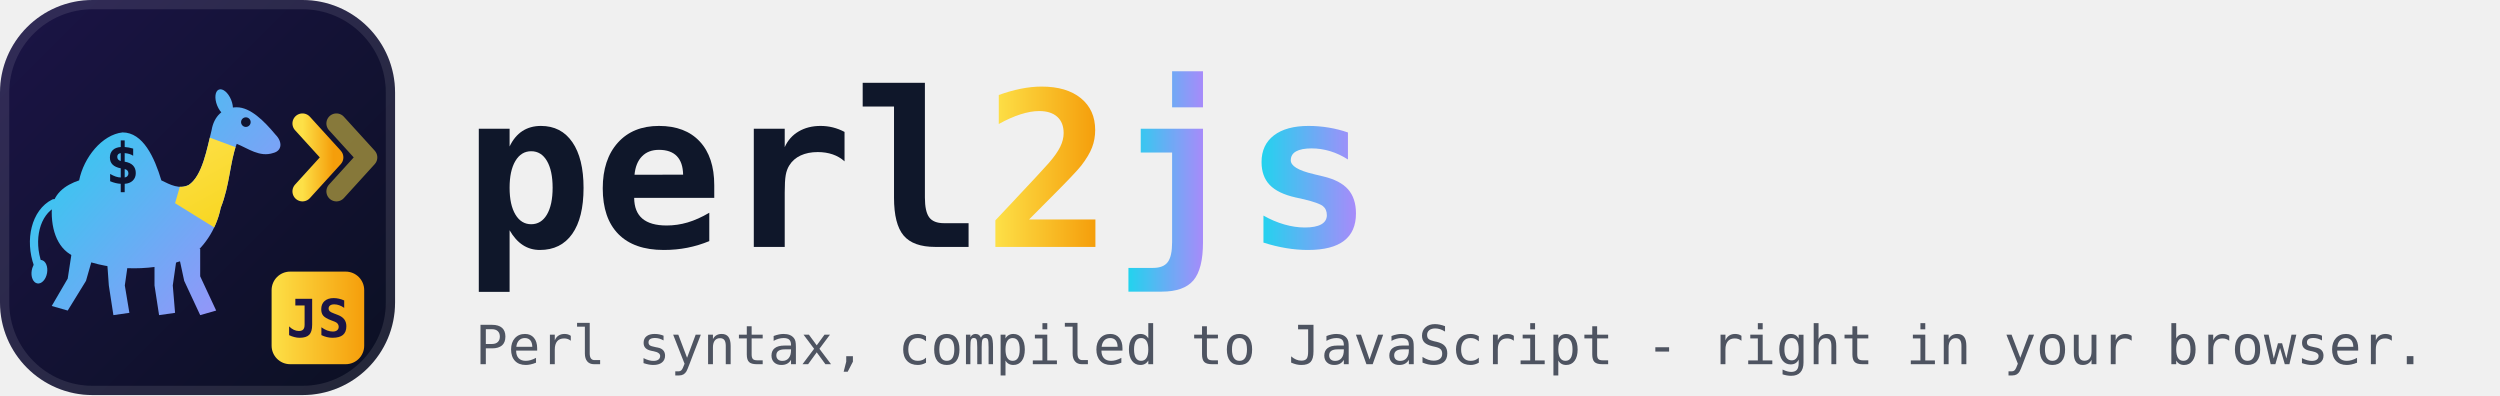
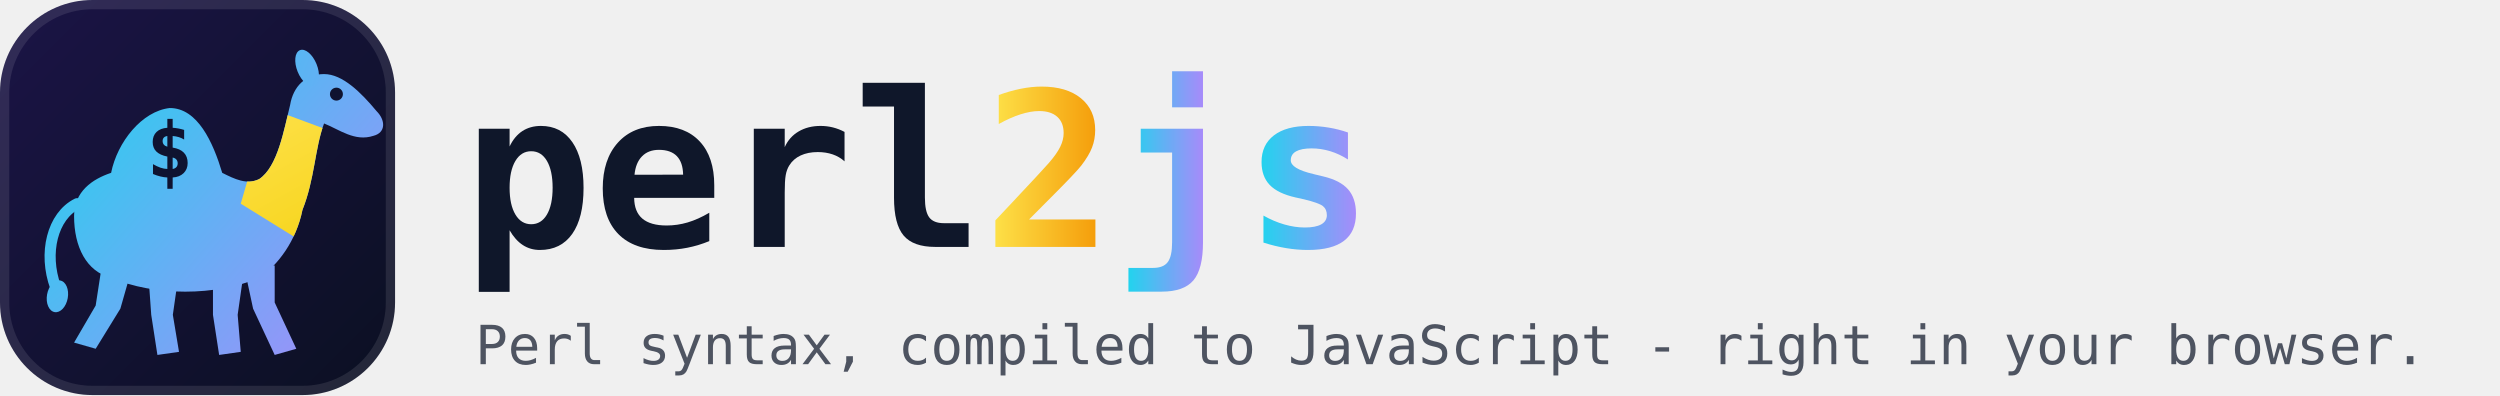
<svg xmlns="http://www.w3.org/2000/svg" viewBox="0 0 810 128" width="810" height="128" role="img" aria-label="Perl2JS - Perl syntax, compiled to JavaScript">
  <defs>
    <linearGradient id="bg" x1="0" y1="0" x2="1" y2="1">
      <stop offset="0" stop-color="#1b1446" />
      <stop offset="1" stop-color="#0b1022" />
    </linearGradient>
    <linearGradient id="sig" x1="0" y1="0" x2="1" y2="1">
      <stop offset="0" stop-color="#22d3ee" />
      <stop offset="1" stop-color="#a78bfa" />
    </linearGradient>
    <linearGradient id="js" x1="0" y1="0" x2="1" y2="0">
      <stop offset="0" stop-color="#fde047" />
      <stop offset="1" stop-color="#f59e0b" />
    </linearGradient>
    <linearGradient id="camel" gradientUnits="userSpaceOnUse" x1="14" y1="26" x2="120" y2="118">
      <stop offset="0" stop-color="#22d3ee" />
      <stop offset="1" stop-color="#a78bfa" />
    </linearGradient>
    <linearGradient id="jsneck" gradientUnits="userSpaceOnUse" x1="82" y1="38" x2="104" y2="78">
      <stop offset="0" stop-color="#fde047" />
      <stop offset="1" stop-color="#f7d51d" />
    </linearGradient>
    <linearGradient id="word" x1="0" y1="0" x2="1" y2="0">
      <stop offset="0" stop-color="#22d3ee" />
      <stop offset="1" stop-color="#a78bfa" />
    </linearGradient>
  </defs>
  <g transform="translate(0 0) scale(1.0)">
    <rect x="0" y="0" width="128" height="128" rx="30" fill="url(#bg)" />
    <rect x="1.5" y="1.5" width="125" height="125" rx="28.5" fill="none" stroke="#ffffff" stroke-opacity=".10" stroke-width="3" />
-     <g transform="translate(-1 17) scale(.74)">
-       <defs>
-         <clipPath id="neckclip">
-           <polygon points="78,66 87,35 114,45 108,54 99,79" />
-         </clipPath>
-       </defs>
-       <g fill="url(#camel)">
-         <path d="M24 70 C24 62 30 58 36 56 C38 46 46 36 55 35 C64 35 69 46 72 56 C76 58 80 60 84 58 C90 54 92 42 94 34 C95 28 99 24 105 24 C111 24 117 30 122 36 C125 39 125 43 121 44 C115 46 110 42 105 40 C102 48 102 58 98 68 C96 78 90 86 84 90 C70 96 50 96 36 90 C28 88 24 80 24 70 Z" />
-         <ellipse cx="99.5" cy="22" rx="3.3" ry="6.2" transform="rotate(-22 99.5 22)" />
-         <path d="M79 86 L89 86 L89 98 L96 113 L89 115 L82 100 Z" />
-         <path d="M69 88 L79 88 L77 102 L78 114 L71 115 L69 102 Z" />
-         <path d="M33 86 L43 86 L39 100 L31 113 L24 111 L31 99 Z" />
-         <path d="M48 88 L58 88 L56 102 L58 114 L51 115 L49 102 Z" />
-         <path d="M25 66 C17 70 14 82 18 93" fill="none" stroke="url(#camel)" stroke-width="3.6" stroke-linecap="round" />
-         <ellipse cx="18.6" cy="96" rx="3.4" ry="5.2" transform="rotate(10 18.6 96)" />
-       </g>
-       <g clip-path="url(#neckclip)">
-         <path d="M24 70 C24 62 30 58 36 56 C38 46 46 36 55 35 C64 35 69 46 72 56 C76 58 80 60 84 58 C90 54 92 42 94 34 C95 28 99 24 105 24 C111 24 117 30 122 36 C125 39 125 43 121 44 C115 46 110 42 105 40 C102 48 102 58 98 68 C96 78 90 86 84 90 C70 96 50 96 36 90 C28 88 24 80 24 70 Z" fill="url(#jsneck)" />
-       </g>
-       <circle cx="109" cy="30.5" r="2.1" fill="#0f1330" />
-       <g transform="translate(47.47 57.5)">
-         <path d="M8.47 -6.45V-2.76Q9.24 -2.87 9.67 -3.35Q10.1 -3.83 10.1 -4.58Q10.1 -5.33 9.67 -5.82Q9.25 -6.3 8.47 -6.45ZM6.75 -9.97V-13.43Q5.99 -13.33 5.61 -12.92Q5.22 -12.51 5.22 -11.8Q5.22 -11.11 5.61 -10.64Q5.99 -10.18 6.75 -9.97ZM8.47 3.67H6.75L6.74 0Q5.68 -0.04 4.52 -0.32Q3.36 -0.6 2.1 -1.12V-4.32Q3.36 -3.58 4.53 -3.17Q5.71 -2.77 6.75 -2.76V-6.77Q4.35 -7.25 3.17 -8.42Q2 -9.58 2 -11.5Q2 -13.54 3.25 -14.75Q4.49 -15.95 6.75 -16.1V-18.99H8.47L8.48 -16.1Q9.35 -16.05 10.28 -15.88Q11.22 -15.71 12.19 -15.41V-12.28Q11.44 -12.77 10.51 -13.06Q9.58 -13.35 8.47 -13.43V-9.68Q10.88 -9.3 12.1 -8.04Q13.33 -6.77 13.33 -4.68Q13.33 -2.67 12.01 -1.39Q10.68 -0.11 8.48 0Z" fill="#0f1330" />
-       </g>
+     <defs>
+       <clipPath id="neckclip">
+         <polygon points="78,66 87,35 114,45 108,54 99,79" />
+       </clipPath>
+     </defs>
+     <g fill="url(#camel)">
+       <path d="M24 70 C24 62 30 58 36 56 C38 46 46 36 55 35 C64 35 69 46 72 56 C76 58 80 60 84 58 C90 54 92 42 94 34 C95 28 99 24 105 24 C111 24 117 30 122 36 C125 39 125 43 121 44 C115 46 110 42 105 40 C102 48 102 58 98 68 C96 78 90 86 84 90 C70 96 50 96 36 90 C28 88 24 80 24 70 Z" />
+       <ellipse cx="99.5" cy="22" rx="3.3" ry="6.2" transform="rotate(-22 99.5 22)" />
+       <path d="M79 86 L89 86 L89 98 L96 113 L89 115 L82 100 Z" />
+       <path d="M69 88 L79 88 L77 102 L78 114 L71 115 L69 102 Z" />
+       <path d="M33 86 L43 86 L39 100 L31 113 L24 111 L31 99 Z" />
+       <path d="M48 88 L58 88 L56 102 L58 114 L51 115 L49 102 Z" />
+       <path d="M25 66 C17 70 14 82 18 93" fill="none" stroke="url(#camel)" stroke-width="3.6" stroke-linecap="round" />
+       <ellipse cx="18.6" cy="96" rx="3.4" ry="5.2" transform="rotate(10 18.6 96)" />
    </g>
-     <g fill="none" stroke="url(#js)" stroke-width="6.5" stroke-linecap="round" stroke-linejoin="round">
-       <path d="M98 40 L108 51 L98 62" />
+     <g clip-path="url(#neckclip)">
+       <path d="M24 70 C24 62 30 58 36 56 C38 46 46 36 55 35 C64 35 69 46 72 56 C76 58 80 60 84 58 C90 54 92 42 94 34 C95 28 99 24 105 24 C111 24 117 30 122 36 C125 39 125 43 121 44 C115 46 110 42 105 40 C102 48 102 58 98 68 C96 78 90 86 84 90 C70 96 50 96 36 90 C28 88 24 80 24 70 Z" fill="url(#jsneck)" />
    </g>
-     <path d="M109 40 L119 51 L109 62" fill="none" stroke="#fde047" stroke-opacity=".5" stroke-width="6.5" stroke-linecap="round" stroke-linejoin="round" />
-     <rect x="88" y="88" width="30" height="30" rx="6" fill="url(#js)" />
-     <g transform="translate(92.77 109.2)">
-       <path d="M0.9 -0.61V-3.45Q1.62 -2.72 2.43 -2.34Q3.24 -1.96 4.06 -1.96Q5.02 -1.96 5.47 -2.44Q5.92 -2.92 5.92 -3.98V-10.23H2.92V-12.39H8.37V-3.98Q8.37 -1.71 7.42 -0.73Q6.47 0.24 4.28 0.24Q3.49 0.24 2.64 0.02Q1.78 -0.19 0.9 -0.61Z" fill="#1b1446" />
-       <path d="M14.47 -5.44Q12.62 -6.14 11.96 -6.92Q11.31 -7.69 11.31 -9.01Q11.31 -10.69 12.38 -11.65Q13.46 -12.62 15.35 -12.62Q16.2 -12.62 17.06 -12.42Q17.91 -12.23 18.75 -11.85V-9.45Q17.96 -10.01 17.15 -10.3Q16.34 -10.59 15.54 -10.59Q14.65 -10.59 14.18 -10.23Q13.7 -9.88 13.7 -9.21Q13.7 -8.7 14.05 -8.36Q14.39 -8.03 15.49 -7.62L16.54 -7.22Q18.04 -6.67 18.74 -5.77Q19.45 -4.86 19.45 -3.49Q19.45 -1.61 18.34 -0.68Q17.23 0.24 14.99 0.24Q14.07 0.24 13.14 0.02Q12.22 -0.2 11.36 -0.63V-3.16Q12.33 -2.47 13.25 -2.12Q14.17 -1.78 15.07 -1.78Q15.97 -1.78 16.47 -2.2Q16.97 -2.61 16.97 -3.35Q16.97 -3.9 16.63 -4.32Q16.3 -4.74 15.67 -4.98Z" fill="#1b1446" />
+     <circle cx="109" cy="30.5" r="2.1" fill="#0f1330" />
+     <g transform="translate(47.47 57.5)">
+       <path d="M8.47 -6.45V-2.76Q9.24 -2.87 9.67 -3.35Q10.1 -3.83 10.1 -4.58Q10.1 -5.33 9.67 -5.82Q9.25 -6.3 8.47 -6.45ZM6.75 -9.97V-13.43Q5.99 -13.33 5.61 -12.92Q5.22 -12.51 5.22 -11.8Q5.22 -11.11 5.61 -10.64Q5.99 -10.18 6.75 -9.97ZM8.47 3.67H6.75L6.74 0Q5.68 -0.04 4.52 -0.32Q3.36 -0.6 2.1 -1.12V-4.32Q3.36 -3.58 4.53 -3.17Q5.71 -2.77 6.75 -2.76V-6.77Q4.35 -7.25 3.17 -8.42Q2 -9.58 2 -11.5Q2 -13.54 3.25 -14.75Q4.49 -15.95 6.75 -16.1V-18.99H8.47L8.48 -16.1Q9.35 -16.05 10.28 -15.88Q11.22 -15.71 12.19 -15.41V-12.28Q11.44 -12.77 10.51 -13.06Q9.58 -13.35 8.47 -13.43V-9.68Q10.88 -9.3 12.1 -8.04Q13.33 -6.77 13.33 -4.68Q13.33 -2.67 12.01 -1.39Q10.68 -0.11 8.48 0Z" fill="#0f1330" />
    </g>
  </g>
  <path d="M165.11 74.6V94.56H155.13V41.72H165.11V47.46Q166.68 44.15 169.24 42.47Q171.81 40.8 175.26 40.8Q181.82 40.8 185.44 46.06Q189.07 51.32 189.07 60.89Q189.07 70.6 185.39 75.8Q181.72 80.99 174.92 80.99Q171.84 80.99 169.4 79.4Q166.95 77.81 165.11 74.6ZM179.05 60.83Q179.05 55.29 177.21 52.14Q175.36 49 172.11 49Q168.87 49 166.99 52.14Q165.11 55.29 165.11 60.83Q165.11 66.36 166.99 69.51Q168.87 72.65 172.11 72.65Q175.36 72.65 177.21 69.51Q179.05 66.36 179.05 60.83Z" fill="#0f172a" />
  <path d="M229.81 78.12Q226.32 79.56 222.7 80.27Q219.08 80.99 215.04 80.99Q205.44 80.99 200.36 75.85Q195.29 70.7 195.29 61.03Q195.29 51.67 200.18 46.23Q205.06 40.8 213.51 40.8Q222.02 40.8 226.72 45.84Q231.42 50.88 231.42 60.04V64.11H205.47Q205.51 68.62 208.14 70.84Q210.77 73.06 216 73.06Q219.45 73.06 222.8 72.07Q226.15 71.08 229.81 68.93ZM221.33 56.59Q221.26 52.62 219.3 50.59Q217.33 48.55 213.51 48.55Q210.05 48.55 208 50.66Q205.95 52.76 205.58 56.62Z" fill="#0f172a" />
  <path d="M273.63 52.28Q271.99 50.78 269.78 50.02Q267.58 49.27 264.95 49.27Q261.77 49.27 259.39 50.38Q257.02 51.49 255.72 53.61Q254.9 54.91 254.57 56.76Q254.25 58.6 254.25 62.36V80H244.23V41.72H254.25V47.67Q255.72 44.38 258.76 42.59Q261.8 40.8 265.87 40.8Q267.92 40.8 269.89 41.29Q271.85 41.79 273.63 42.74Z" fill="#0f172a" />
  <path d="M289.66 64.04V34.51H279.51V26.82H299.67V64.04Q299.67 68.55 301.07 70.43Q302.48 72.31 305.83 72.31H313.82V80H303.02Q295.88 80 292.77 76.31Q289.66 72.62 289.66 64.04Z" fill="#0f172a" />
  <path d="M333.41 71.11H354.91V80H322.5V71.39L327.97 65.58Q337.71 55.22 339.8 52.83Q342.36 49.89 343.49 47.61Q344.62 45.34 344.62 43.12Q344.62 39.7 342.55 37.84Q340.48 35.98 336.69 35.98Q333.99 35.98 330.62 37.05Q327.26 38.13 323.6 40.18V30.78Q327.26 29.45 330.76 28.75Q334.26 28.05 337.48 28.05Q345.58 28.05 350.21 31.82Q354.84 35.6 354.84 42.13Q354.84 45.14 353.83 47.77Q352.82 50.4 350.36 53.61Q348.55 55.94 340.42 64.07Q336.01 68.48 333.41 71.11Z" fill="url(#js)" />
  <path d="M389.77 78.53Q389.77 87.14 386.68 90.82Q383.58 94.49 376.41 94.49H365.61V86.8H373.6Q376.95 86.8 378.35 84.92Q379.76 83.04 379.76 78.53V49.41H369.6V41.72H389.77ZM389.77 34.78H379.76V23.09H389.77Z" fill="url(#word)" />
  <path d="M436.73 42.92V51.67Q433.96 49.89 430.97 48.98Q427.98 48.08 424.98 48.08Q421.63 48.08 419.92 49.05Q418.21 50.02 418.21 51.94Q418.21 54.67 425.52 56.38L425.9 56.48L428.77 57.17Q434.24 58.47 436.78 61.35Q439.33 64.24 439.33 69.17Q439.33 75.08 435.45 78.03Q431.57 80.99 423.78 80.99Q420.33 80.99 416.7 80.39Q413.08 79.79 409.36 78.6V69.85Q412.67 71.73 416.11 72.72Q419.54 73.71 422.75 73.71Q426.27 73.71 428.09 72.69Q429.9 71.66 429.9 69.71Q429.9 67.8 428.62 66.77Q427.33 65.75 422.51 64.58L419.75 63.97Q414 62.67 411.37 59.9Q408.74 57.13 408.74 52.49Q408.74 46.95 412.74 43.87Q416.74 40.8 423.98 40.8Q427.23 40.8 430.46 41.33Q433.69 41.86 436.73 42.92Z" fill="url(#word)" />
  <g opacity=".72">
    <path d="M157.41 106.66V111.45H159.41Q160.61 111.45 161.28 110.82Q161.95 110.19 161.95 109.05Q161.95 107.92 161.28 107.29Q160.61 106.66 159.41 106.66ZM155.68 105.24H159.41Q161.55 105.24 162.65 106.21Q163.75 107.18 163.75 109.05Q163.75 110.94 162.65 111.91Q161.55 112.87 159.41 112.87H157.41V118H155.68Z" fill="#0f172a" />
    <path d="M174.04 112.82V113.59H167.23V113.64Q167.23 115.21 168.04 116.06Q168.86 116.91 170.35 116.91Q171.1 116.91 171.92 116.68Q172.74 116.44 173.67 115.95V117.51Q172.77 117.88 171.94 118.06Q171.11 118.25 170.33 118.25Q168.1 118.25 166.84 116.91Q165.59 115.57 165.59 113.22Q165.59 110.93 166.82 109.57Q168.05 108.2 170.1 108.2Q171.93 108.2 172.98 109.44Q174.04 110.68 174.04 112.82ZM172.47 112.36Q172.43 110.98 171.81 110.25Q171.19 109.53 170.03 109.53Q168.89 109.53 168.16 110.28Q167.42 111.04 167.29 112.37Z" fill="#0f172a" />
    <path d="M184.94 110.4Q184.44 110.01 183.92 109.83Q183.39 109.65 182.77 109.65Q181.3 109.65 180.52 110.57Q179.75 111.5 179.75 113.24V118H178.17V108.43H179.75V110.3Q180.14 109.28 180.95 108.74Q181.77 108.2 182.89 108.2Q183.47 108.2 183.98 108.34Q184.48 108.49 184.94 108.8Z" fill="#0f172a" />
    <path d="M191.07 114.53Q191.07 115.59 191.46 116.13Q191.85 116.67 192.61 116.67H194.44V118H192.45Q191.04 118 190.27 117.09Q189.5 116.19 189.5 114.53V105.84H186.97V104.61H191.07Z" fill="#0f172a" />
    <path d="M214.99 108.76V110.3Q214.32 109.91 213.64 109.71Q212.95 109.51 212.24 109.51Q211.17 109.51 210.65 109.86Q210.12 110.21 210.12 110.92Q210.12 111.56 210.52 111.87Q210.91 112.19 212.47 112.49L213.11 112.61Q214.28 112.83 214.88 113.5Q215.48 114.16 215.48 115.23Q215.48 116.65 214.47 117.45Q213.46 118.25 211.67 118.25Q210.96 118.25 210.18 118.1Q209.41 117.95 208.5 117.65V116.03Q209.38 116.48 210.18 116.71Q210.99 116.93 211.7 116.93Q212.75 116.93 213.32 116.51Q213.89 116.09 213.89 115.33Q213.89 114.23 211.8 113.81L211.73 113.8L211.14 113.68Q209.78 113.41 209.16 112.78Q208.53 112.16 208.53 111.07Q208.53 109.69 209.47 108.95Q210.4 108.2 212.12 108.2Q212.89 108.2 213.6 108.34Q214.31 108.48 214.99 108.76Z" fill="#0f172a" />
    <path d="M224.55 114.92Q224.15 115.92 223.55 117.56Q222.7 119.81 222.41 120.31Q222.02 120.97 221.43 121.31Q220.84 121.64 220.05 121.64H218.79V120.32H219.72Q220.41 120.32 220.8 119.92Q221.2 119.52 221.8 117.85L218.1 108.43H219.77L222.61 115.92L225.4 108.43H227.07Z" fill="#0f172a" />
    <path d="M236.73 112.07V118H235.15V112.07Q235.15 110.78 234.7 110.17Q234.25 109.57 233.28 109.57Q232.18 109.57 231.58 110.35Q230.99 111.13 230.99 112.59V118H229.42V108.43H230.99V109.87Q231.41 109.04 232.13 108.62Q232.84 108.2 233.83 108.2Q235.29 108.2 236.01 109.16Q236.73 110.12 236.73 112.07Z" fill="#0f172a" />
    <path d="M243.53 105.71V108.43H247.11V109.65H243.53V114.85Q243.53 115.91 243.94 116.33Q244.34 116.74 245.34 116.74H247.11V118H245.18Q243.41 118 242.69 117.29Q241.96 116.58 241.96 114.85V109.65H239.41V108.43H241.96V105.71Z" fill="#0f172a" />
    <path d="M254.82 113.19H254.3Q252.92 113.19 252.23 113.67Q251.53 114.15 251.53 115.11Q251.53 115.97 252.05 116.45Q252.57 116.93 253.5 116.93Q254.8 116.93 255.54 116.03Q256.28 115.13 256.29 113.54V113.19ZM257.87 112.54V118H256.29V116.58Q255.79 117.44 255.02 117.84Q254.26 118.25 253.16 118.25Q251.7 118.25 250.83 117.42Q249.96 116.6 249.96 115.21Q249.96 113.62 251.03 112.79Q252.1 111.96 254.18 111.96H256.29V111.71Q256.28 110.57 255.71 110.05Q255.14 109.53 253.88 109.53Q253.08 109.53 252.26 109.76Q251.44 109.99 250.66 110.44V108.87Q251.53 108.53 252.33 108.37Q253.13 108.2 253.88 108.2Q255.07 108.2 255.91 108.55Q256.75 108.9 257.27 109.6Q257.6 110.03 257.74 110.66Q257.87 111.28 257.87 112.54Z" fill="#0f172a" />
    <path d="M268.91 108.43 265.49 113.01 269.25 118H267.43L264.62 114.16L261.83 118H260.01L263.77 113.01L260.34 108.43H262.08L264.62 111.89L267.14 108.43Z" fill="#0f172a" />
    <path d="M274.18 115.41H276.34V117.18L274.65 120.45H273.34L274.18 117.18Z" fill="#0f172a" />
    <path d="M300.03 117.51Q299.4 117.88 298.73 118.06Q298.06 118.25 297.36 118.25Q295.14 118.25 293.88 116.91Q292.63 115.58 292.63 113.22Q292.63 110.86 293.88 109.53Q295.14 108.2 297.36 108.2Q298.05 108.2 298.71 108.38Q299.37 108.56 300.03 108.93V110.58Q299.41 110.03 298.78 109.78Q298.15 109.53 297.36 109.53Q295.88 109.53 295.09 110.49Q294.29 111.45 294.29 113.22Q294.29 114.99 295.09 115.95Q295.89 116.91 297.36 116.91Q298.18 116.91 298.83 116.66Q299.48 116.41 300.03 115.88Z" fill="#0f172a" />
    <path d="M306.77 109.53Q305.57 109.53 304.95 110.46Q304.34 111.39 304.34 113.22Q304.34 115.04 304.95 115.98Q305.57 116.91 306.77 116.91Q307.97 116.91 308.59 115.98Q309.2 115.04 309.2 113.22Q309.2 111.39 308.59 110.46Q307.97 109.53 306.77 109.53ZM306.77 108.2Q308.76 108.2 309.81 109.49Q310.87 110.78 310.87 113.22Q310.87 115.68 309.82 116.96Q308.77 118.25 306.77 118.25Q304.78 118.25 303.72 116.96Q302.67 115.68 302.67 113.22Q302.67 110.78 303.72 109.49Q304.78 108.2 306.77 108.2Z" fill="#0f172a" />
    <path d="M317.81 109.4Q318.11 108.79 318.55 108.49Q319 108.2 319.63 108.2Q320.79 108.2 321.26 109.09Q321.74 109.98 321.74 112.45V118H320.3V112.52Q320.3 110.5 320.07 110.01Q319.85 109.51 319.25 109.51Q318.57 109.51 318.31 110.04Q318.06 110.57 318.06 112.52V118H316.63V112.52Q316.63 110.47 316.38 109.99Q316.14 109.51 315.51 109.51Q314.88 109.51 314.64 110.04Q314.4 110.57 314.4 112.52V118H312.97V108.43H314.4V109.25Q314.68 108.74 315.1 108.47Q315.52 108.2 316.06 108.2Q316.71 108.2 317.14 108.5Q317.58 108.8 317.81 109.4Z" fill="#0f172a" />
    <path d="M325.78 116.8V121.64H324.2V108.43H325.78V109.65Q326.17 108.94 326.83 108.57Q327.48 108.2 328.33 108.2Q330.07 108.2 331.06 109.54Q332.04 110.88 332.04 113.26Q332.04 115.59 331.05 116.92Q330.06 118.25 328.33 118.25Q327.46 118.25 326.81 117.88Q326.15 117.5 325.78 116.8ZM330.39 113.22Q330.39 111.39 329.82 110.46Q329.24 109.53 328.1 109.53Q326.96 109.53 326.37 110.47Q325.78 111.4 325.78 113.22Q325.78 115.03 326.37 115.97Q326.96 116.91 328.1 116.91Q329.24 116.91 329.82 115.98Q330.39 115.05 330.39 113.22Z" fill="#0f172a" />
    <path d="M335.3 108.43H339.32V116.78H342.44V118H334.63V116.78H337.75V109.65H335.3ZM337.75 104.7H339.32V106.7H337.75Z" fill="#0f172a" />
    <path d="M349.11 114.53Q349.11 115.59 349.49 116.13Q349.88 116.67 350.64 116.67H352.48V118H350.49Q349.08 118 348.31 117.09Q347.53 116.19 347.53 114.53V105.84H345.01V104.61H349.11Z" fill="#0f172a" />
    <path d="M363.68 112.82V113.59H356.87V113.64Q356.87 115.21 357.69 116.06Q358.51 116.91 359.99 116.91Q360.74 116.91 361.56 116.68Q362.39 116.44 363.32 115.95V117.51Q362.42 117.88 361.59 118.06Q360.75 118.25 359.98 118.25Q357.75 118.25 356.49 116.91Q355.23 115.57 355.23 113.22Q355.23 110.93 356.46 109.57Q357.69 108.2 359.74 108.2Q361.57 108.2 362.63 109.44Q363.68 110.68 363.68 112.82ZM362.11 112.36Q362.08 110.98 361.46 110.25Q360.84 109.53 359.68 109.53Q358.54 109.53 357.8 110.28Q357.07 111.04 356.93 112.37Z" fill="#0f172a" />
    <path d="M372.05 109.65V104.7H373.62V118H372.05V116.8Q371.66 117.5 371 117.88Q370.35 118.25 369.49 118.25Q367.76 118.25 366.76 116.9Q365.77 115.56 365.77 113.19Q365.77 110.86 366.77 109.53Q367.77 108.2 369.49 108.2Q370.36 108.2 371.02 108.57Q371.67 108.94 372.05 109.65ZM367.43 113.22Q367.43 115.05 368.01 115.98Q368.59 116.91 369.73 116.91Q370.86 116.91 371.46 115.97Q372.05 115.03 372.05 113.22Q372.05 111.4 371.46 110.47Q370.86 109.53 369.73 109.53Q368.59 109.53 368.01 110.46Q367.43 111.39 367.43 113.22Z" fill="#0f172a" />
    <path d="M391.04 105.71V108.43H394.61V109.65H391.04V114.85Q391.04 115.91 391.44 116.33Q391.84 116.74 392.84 116.74H394.61V118H392.69Q390.92 118 390.19 117.29Q389.46 116.58 389.46 114.85V109.65H386.91V108.43H389.46V105.71Z" fill="#0f172a" />
    <path d="M401.59 109.53Q400.39 109.53 399.78 110.46Q399.16 111.39 399.16 113.22Q399.16 115.04 399.78 115.98Q400.39 116.91 401.59 116.91Q402.79 116.91 403.41 115.98Q404.02 115.04 404.02 113.22Q404.02 111.39 403.41 110.46Q402.79 109.53 401.59 109.53ZM401.59 108.2Q403.58 108.2 404.64 109.49Q405.69 110.78 405.69 113.22Q405.69 115.68 404.64 116.96Q403.59 118.25 401.59 118.25Q399.6 118.25 398.55 116.96Q397.5 115.68 397.5 113.22Q397.5 110.78 398.55 109.49Q399.6 108.2 401.59 108.2Z" fill="#0f172a" />
    <path d="M418.33 117.48V115.46Q419.11 116.15 419.94 116.5Q420.76 116.85 421.65 116.85Q422.87 116.85 423.36 116.21Q423.84 115.57 423.84 113.84V106.7H420.58V105.24H425.57V113.84Q425.57 116.25 424.66 117.25Q423.76 118.25 421.65 118.25Q420.83 118.25 420.02 118.06Q419.21 117.87 418.33 117.48Z" fill="#0f172a" />
    <path d="M433.93 113.19H433.41Q432.03 113.19 431.34 113.67Q430.64 114.15 430.64 115.11Q430.64 115.97 431.16 116.45Q431.68 116.93 432.61 116.93Q433.91 116.93 434.65 116.03Q435.39 115.13 435.4 113.54V113.19ZM436.98 112.54V118H435.4V116.58Q434.9 117.44 434.13 117.84Q433.37 118.25 432.27 118.25Q430.81 118.25 429.94 117.42Q429.07 116.6 429.07 115.21Q429.07 113.62 430.14 112.79Q431.21 111.96 433.29 111.96H435.4V111.71Q435.39 110.57 434.82 110.05Q434.25 109.53 432.99 109.53Q432.19 109.53 431.37 109.76Q430.55 109.99 429.77 110.44V108.87Q430.64 108.53 431.44 108.37Q432.24 108.2 432.99 108.2Q434.18 108.2 435.02 108.55Q435.86 108.9 436.38 109.6Q436.71 110.03 436.85 110.66Q436.98 111.28 436.98 112.54Z" fill="#0f172a" />
    <path d="M439.32 108.43H440.96L443.73 116.46L446.52 108.43H448.15L444.75 118H442.72Z" fill="#0f172a" />
    <path d="M455 113.19H454.48Q453.11 113.19 452.41 113.67Q451.71 114.15 451.71 115.11Q451.71 115.97 452.23 116.45Q452.76 116.93 453.68 116.93Q454.98 116.93 455.72 116.03Q456.46 115.13 456.47 113.54V113.19ZM458.05 112.54V118H456.47V116.58Q455.97 117.44 455.2 117.84Q454.44 118.25 453.35 118.25Q451.88 118.25 451.01 117.42Q450.14 116.6 450.14 115.21Q450.14 113.62 451.21 112.79Q452.29 111.96 454.36 111.96H456.47V111.71Q456.46 110.57 455.89 110.05Q455.32 109.53 454.06 109.53Q453.26 109.53 452.44 109.76Q451.62 109.99 450.84 110.44V108.87Q451.71 108.53 452.51 108.37Q453.31 108.2 454.06 108.2Q455.25 108.2 456.09 108.55Q456.93 108.9 457.46 109.6Q457.78 110.03 457.92 110.66Q458.05 111.28 458.05 112.54Z" fill="#0f172a" />
    <path d="M468.19 105.68V107.43Q467.4 106.93 466.61 106.67Q465.82 106.41 465.02 106.41Q463.8 106.41 463.09 106.98Q462.38 107.55 462.38 108.52Q462.38 109.36 462.84 109.81Q463.31 110.25 464.58 110.55L465.49 110.75Q467.28 111.17 468.1 112.07Q468.92 112.97 468.92 114.51Q468.92 116.33 467.8 117.29Q466.67 118.25 464.51 118.25Q463.62 118.25 462.71 118.06Q461.81 117.86 460.89 117.48V115.64Q461.87 116.27 462.75 116.56Q463.63 116.85 464.51 116.85Q465.82 116.85 466.55 116.26Q467.27 115.68 467.27 114.62Q467.27 113.67 466.77 113.16Q466.27 112.66 465.04 112.39L464.11 112.17Q462.33 111.77 461.53 110.96Q460.73 110.15 460.73 108.78Q460.73 107.07 461.88 106.04Q463.03 105.01 464.93 105.01Q465.67 105.01 466.48 105.18Q467.29 105.34 468.19 105.68Z" fill="#0f172a" />
    <path d="M479.14 117.51Q478.51 117.88 477.84 118.06Q477.17 118.25 476.47 118.25Q474.25 118.25 472.99 116.91Q471.74 115.58 471.74 113.22Q471.74 110.86 472.99 109.53Q474.25 108.2 476.47 108.2Q477.16 108.2 477.82 108.38Q478.48 108.56 479.14 108.93V110.58Q478.52 110.03 477.89 109.78Q477.26 109.53 476.47 109.53Q474.99 109.53 474.2 110.49Q473.4 111.45 473.4 113.22Q473.4 114.99 474.2 115.95Q475 116.91 476.47 116.91Q477.29 116.91 477.94 116.66Q478.59 116.41 479.14 115.88Z" fill="#0f172a" />
    <path d="M490.48 110.4Q489.98 110.01 489.46 109.83Q488.94 109.65 488.31 109.65Q486.84 109.65 486.06 110.57Q485.29 111.5 485.29 113.24V118H483.71V108.43H485.29V110.3Q485.68 109.28 486.5 108.74Q487.31 108.2 488.43 108.2Q489.01 108.2 489.52 108.34Q490.02 108.49 490.48 108.8Z" fill="#0f172a" />
    <path d="M493.34 108.43H497.36V116.78H500.48V118H492.67V116.78H495.79V109.65H493.34ZM495.79 104.7H497.36V106.7H495.79Z" fill="#0f172a" />
    <path d="M504.89 116.8V121.64H503.31V108.43H504.89V109.65Q505.28 108.94 505.94 108.57Q506.59 108.2 507.44 108.2Q509.18 108.2 510.17 109.54Q511.15 110.88 511.15 113.26Q511.15 115.59 510.16 116.92Q509.17 118.25 507.44 118.25Q506.57 118.25 505.92 117.88Q505.26 117.5 504.89 116.8ZM509.5 113.22Q509.5 111.39 508.93 110.46Q508.35 109.53 507.21 109.53Q506.07 109.53 505.48 110.47Q504.89 111.4 504.89 113.22Q504.89 115.03 505.48 115.97Q506.07 116.91 507.21 116.91Q508.35 116.91 508.93 115.98Q509.5 115.05 509.5 113.22Z" fill="#0f172a" />
    <path d="M517.47 105.71V108.43H521.04V109.65H517.47V114.85Q517.47 115.91 517.87 116.33Q518.27 116.74 519.27 116.74H521.04V118H519.12Q517.35 118 516.62 117.29Q515.89 116.58 515.89 114.85V109.65H513.34V108.43H515.89V105.71Z" fill="#0f172a" />
    <path d="M536.33 112.51H540.79V113.91H536.33Z" fill="#0f172a" />
    <path d="M564.23 110.4Q563.73 110.01 563.21 109.83Q562.69 109.65 562.06 109.65Q560.59 109.65 559.82 110.57Q559.04 111.5 559.04 113.24V118H557.46V108.43H559.04V110.3Q559.43 109.28 560.25 108.74Q561.06 108.2 562.18 108.2Q562.76 108.2 563.27 108.34Q563.77 108.49 564.23 108.8Z" fill="#0f172a" />
    <path d="M567.09 108.43H571.11V116.78H574.23V118H566.42V116.78H569.54V109.65H567.09ZM569.54 104.7H571.11V106.7H569.54Z" fill="#0f172a" />
    <path d="M582.77 113.14Q582.77 111.37 582.19 110.45Q581.61 109.53 580.51 109.53Q579.36 109.53 578.75 110.45Q578.14 111.37 578.14 113.14Q578.14 114.91 578.76 115.83Q579.37 116.76 580.53 116.76Q581.61 116.76 582.19 115.83Q582.77 114.9 582.77 113.14ZM584.34 117.38Q584.34 119.54 583.32 120.65Q582.31 121.76 580.33 121.76Q579.68 121.76 578.97 121.64Q578.26 121.52 577.55 121.29V119.73Q578.39 120.13 579.08 120.32Q579.76 120.5 580.33 120.5Q581.6 120.5 582.19 119.81Q582.77 119.12 582.77 117.62V117.55V116.48Q582.39 117.28 581.74 117.68Q581.09 118.07 580.16 118.07Q578.49 118.07 577.49 116.73Q576.49 115.39 576.49 113.14Q576.49 110.88 577.49 109.54Q578.49 108.2 580.16 108.2Q581.08 108.2 581.72 108.57Q582.37 108.93 582.77 109.7V108.46H584.34Z" fill="#0f172a" />
    <path d="M594.95 112.07V118H593.37V112.07Q593.37 110.78 592.92 110.17Q592.47 109.57 591.5 109.57Q590.4 109.57 589.8 110.35Q589.21 111.13 589.21 112.59V118H587.64V104.7H589.21V109.87Q589.63 109.04 590.35 108.62Q591.06 108.2 592.05 108.2Q593.51 108.2 594.23 109.16Q594.95 110.12 594.95 112.07Z" fill="#0f172a" />
    <path d="M601.75 105.71V108.43H605.33V109.65H601.75V114.85Q601.75 115.91 602.16 116.33Q602.56 116.74 603.56 116.74H605.33V118H603.4Q601.63 118 600.91 117.29Q600.18 116.58 600.18 114.85V109.65H597.63V108.43H600.18V105.71Z" fill="#0f172a" />
    <path d="M619.77 108.43H623.79V116.78H626.91V118H619.1V116.78H622.22V109.65H619.77ZM622.22 104.7H623.79V106.7H622.22Z" fill="#0f172a" />
    <path d="M637.1 112.07V118H635.51V112.07Q635.51 110.78 635.06 110.17Q634.61 109.57 633.64 109.57Q632.54 109.57 631.95 110.35Q631.35 111.13 631.35 112.59V118H629.78V108.43H631.35V109.87Q631.77 109.04 632.49 108.62Q633.21 108.2 634.19 108.2Q635.65 108.2 636.37 109.16Q637.1 110.12 637.1 112.07Z" fill="#0f172a" />
    <path d="M656.52 114.92Q656.13 115.92 655.52 117.56Q654.67 119.81 654.38 120.31Q653.99 120.97 653.4 121.31Q652.81 121.64 652.02 121.64H650.76V120.32H651.69Q652.38 120.32 652.78 119.92Q653.17 119.52 653.78 117.85L650.08 108.43H651.74L654.58 115.92L657.37 108.43H659.04Z" fill="#0f172a" />
    <path d="M664.99 109.53Q663.79 109.53 663.17 110.46Q662.56 111.39 662.56 113.22Q662.56 115.04 663.17 115.98Q663.79 116.91 664.99 116.91Q666.19 116.91 666.81 115.98Q667.42 115.04 667.42 113.22Q667.42 111.39 666.81 110.46Q666.19 109.53 664.99 109.53ZM664.99 108.2Q666.98 108.2 668.03 109.49Q669.09 110.78 669.09 113.22Q669.09 115.68 668.04 116.96Q666.99 118.25 664.99 118.25Q663 118.25 661.94 116.96Q660.89 115.68 660.89 113.22Q660.89 110.78 661.94 109.49Q663 108.2 664.99 108.2Z" fill="#0f172a" />
    <path d="M671.92 114.38V108.45H673.5V114.38Q673.5 115.67 673.95 116.27Q674.41 116.88 675.37 116.88Q676.48 116.88 677.07 116.1Q677.66 115.32 677.66 113.86V108.45H679.24V118H677.66V116.56Q677.24 117.39 676.52 117.82Q675.8 118.25 674.83 118.25Q673.36 118.25 672.64 117.29Q671.92 116.33 671.92 114.38Z" fill="#0f172a" />
    <path d="M690.66 110.4Q690.16 110.01 689.64 109.83Q689.12 109.65 688.49 109.65Q687.02 109.65 686.25 110.57Q685.47 111.5 685.47 113.24V118H683.89V108.43H685.47V110.3Q685.86 109.28 686.68 108.74Q687.49 108.2 688.61 108.2Q689.19 108.2 689.7 108.34Q690.2 108.49 690.66 108.8Z" fill="#0f172a" />
    <path d="M709.71 113.22Q709.71 111.39 709.13 110.46Q708.55 109.53 707.41 109.53Q706.27 109.53 705.68 110.47Q705.09 111.4 705.09 113.22Q705.09 115.03 705.68 115.97Q706.27 116.91 707.41 116.91Q708.55 116.91 709.13 115.98Q709.71 115.05 709.71 113.22ZM705.09 109.65Q705.46 108.95 706.13 108.57Q706.79 108.2 707.66 108.2Q709.39 108.2 710.38 109.53Q711.37 110.86 711.37 113.19Q711.37 115.56 710.37 116.9Q709.38 118.25 707.64 118.25Q706.79 118.25 706.13 117.88Q705.48 117.5 705.09 116.8V118H703.52V104.7H705.09Z" fill="#0f172a" />
    <path d="M722.27 110.4Q721.77 110.01 721.25 109.83Q720.72 109.65 720.1 109.65Q718.63 109.65 717.85 110.57Q717.08 111.5 717.08 113.24V118H715.5V108.43H717.08V110.3Q717.47 109.28 718.29 108.74Q719.1 108.2 720.22 108.2Q720.8 108.2 721.31 108.34Q721.81 108.49 722.27 108.8Z" fill="#0f172a" />
    <path d="M728.2 109.53Q727.01 109.53 726.39 110.46Q725.77 111.39 725.77 113.22Q725.77 115.04 726.39 115.98Q727.01 116.91 728.2 116.91Q729.41 116.91 730.02 115.98Q730.64 115.04 730.64 113.22Q730.64 111.39 730.02 110.46Q729.41 109.53 728.2 109.53ZM728.2 108.2Q730.19 108.2 731.25 109.49Q732.3 110.78 732.3 113.22Q732.3 115.68 731.25 116.96Q730.2 118.25 728.2 118.25Q726.21 118.25 725.16 116.96Q724.11 115.68 724.11 113.22Q724.11 110.78 725.16 109.49Q726.21 108.2 728.2 108.2Z" fill="#0f172a" />
    <path d="M733.47 108.43H735.03L736.7 116.16L738.06 111.22H739.4L740.79 116.16L742.45 108.43H744.01L741.77 118H740.27L738.74 112.75L737.22 118H735.71Z" fill="#0f172a" />
    <path d="M752.32 108.76V110.3Q751.65 109.91 750.97 109.71Q750.28 109.51 749.57 109.51Q748.5 109.51 747.98 109.86Q747.45 110.21 747.45 110.92Q747.45 111.56 747.85 111.87Q748.24 112.19 749.8 112.49L750.44 112.61Q751.61 112.83 752.21 113.5Q752.81 114.16 752.81 115.23Q752.81 116.65 751.8 117.45Q750.79 118.25 749 118.25Q748.29 118.25 747.51 118.1Q746.74 117.95 745.83 117.65V116.03Q746.71 116.48 747.51 116.71Q748.32 116.93 749.03 116.93Q750.08 116.93 750.65 116.51Q751.22 116.09 751.22 115.33Q751.22 114.23 749.13 113.81L749.06 113.8L748.47 113.68Q747.11 113.41 746.49 112.78Q745.86 112.16 745.86 111.07Q745.86 109.69 746.8 108.95Q747.73 108.2 749.45 108.2Q750.22 108.2 750.93 108.34Q751.64 108.48 752.32 108.76Z" fill="#0f172a" />
    <path d="M764.05 112.82V113.59H757.24V113.64Q757.24 115.21 758.05 116.06Q758.87 116.91 760.36 116.91Q761.11 116.91 761.93 116.68Q762.75 116.44 763.68 115.95V117.51Q762.78 117.88 761.95 118.06Q761.12 118.25 760.34 118.25Q758.11 118.25 756.85 116.91Q755.6 115.57 755.6 113.22Q755.6 110.93 756.83 109.57Q758.06 108.2 760.11 108.2Q761.94 108.2 762.99 109.44Q764.05 110.68 764.05 112.82ZM762.48 112.36Q762.44 110.98 761.82 110.25Q761.2 109.53 760.04 109.53Q758.9 109.53 758.17 110.28Q757.43 111.04 757.3 112.37Z" fill="#0f172a" />
    <path d="M774.95 110.4Q774.45 110.01 773.93 109.83Q773.4 109.65 772.78 109.65Q771.31 109.65 770.53 110.57Q769.76 111.5 769.76 113.24V118H768.17V108.43H769.76V110.3Q770.15 109.28 770.96 108.74Q771.78 108.2 772.9 108.2Q773.48 108.2 773.99 108.34Q774.49 108.49 774.95 108.8Z" fill="#0f172a" />
    <path d="M779.8 115.39H781.95V118H779.8Z" fill="#0f172a" />
  </g>
</svg>
